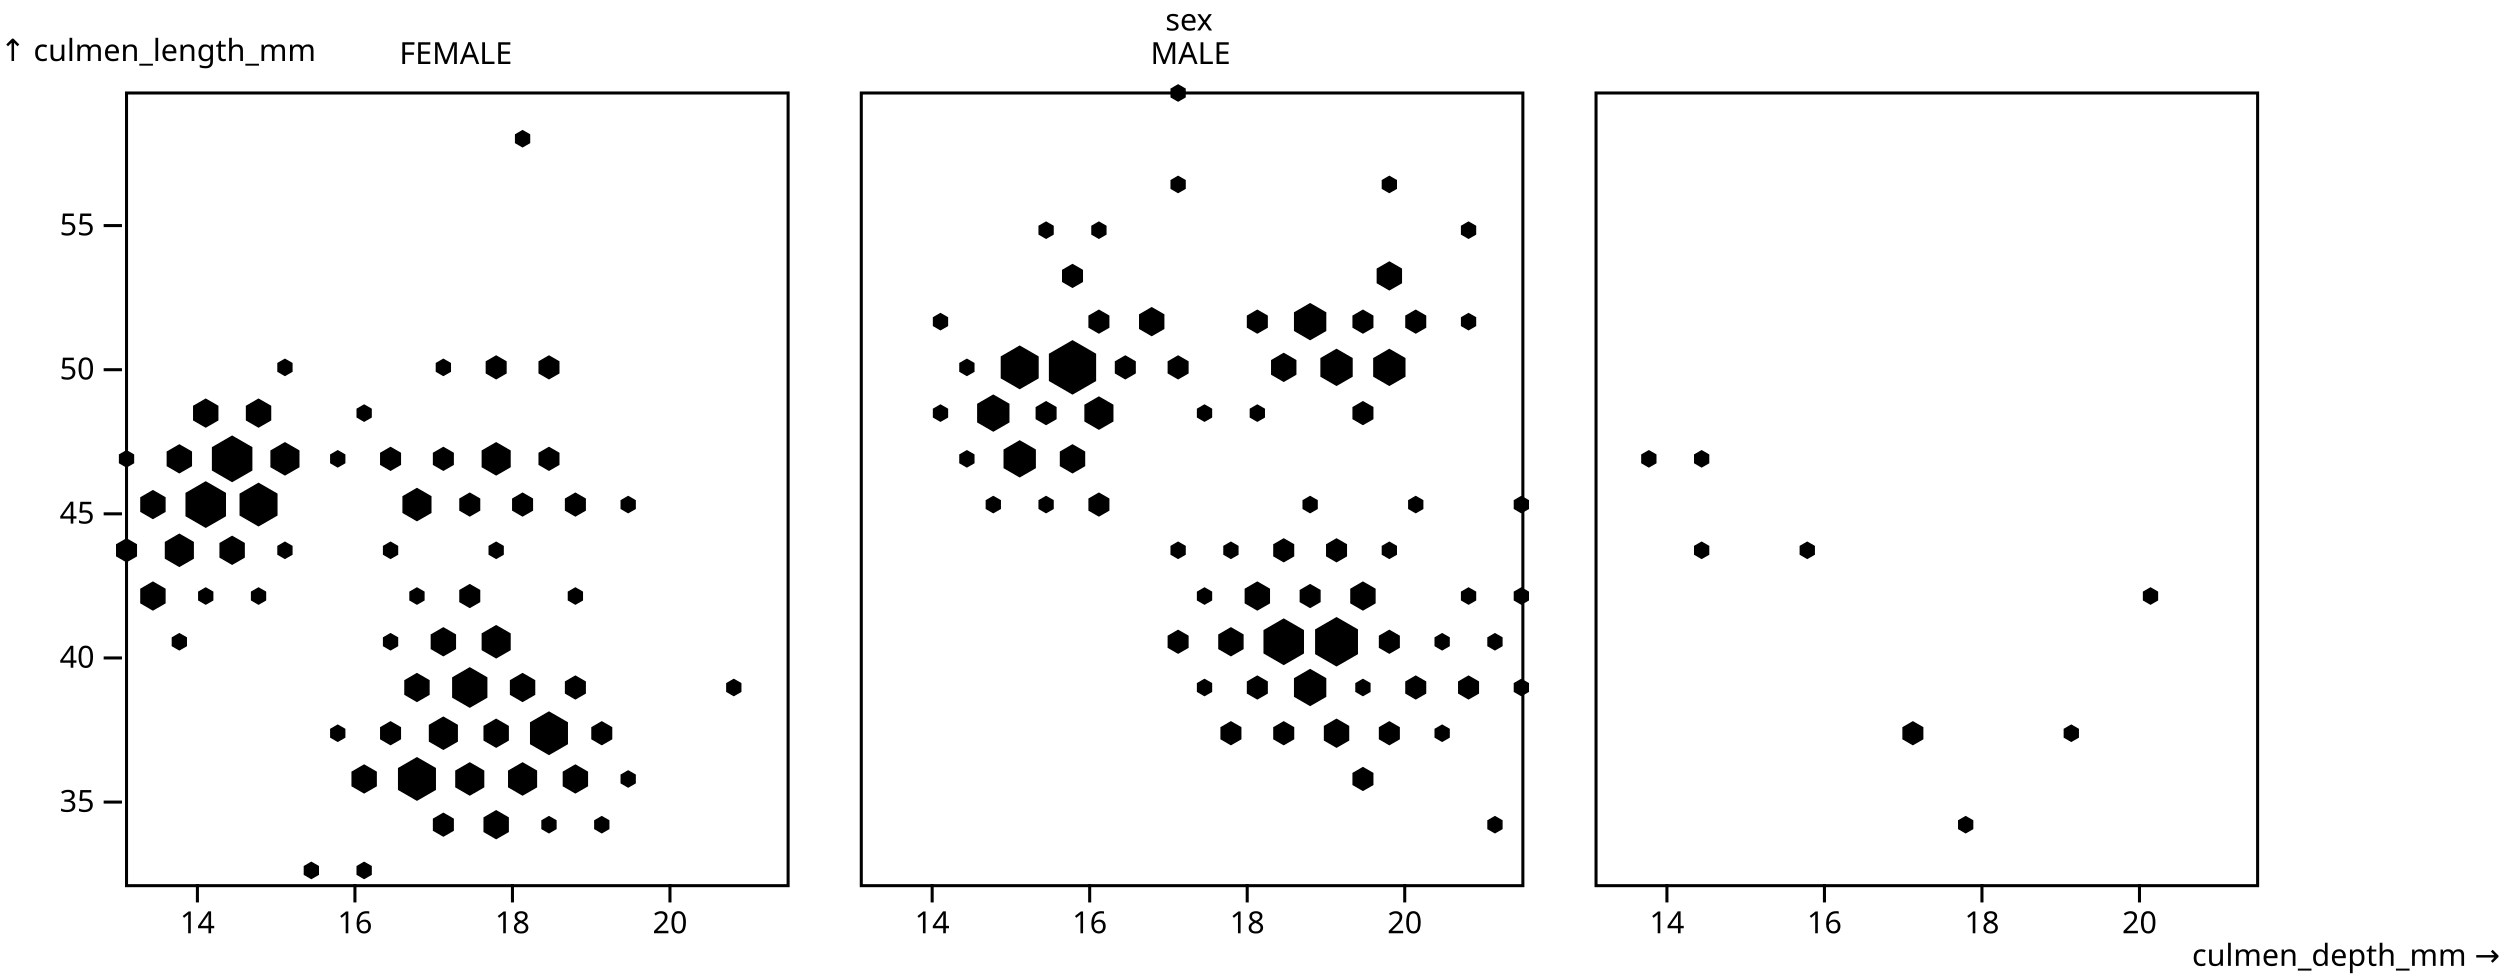
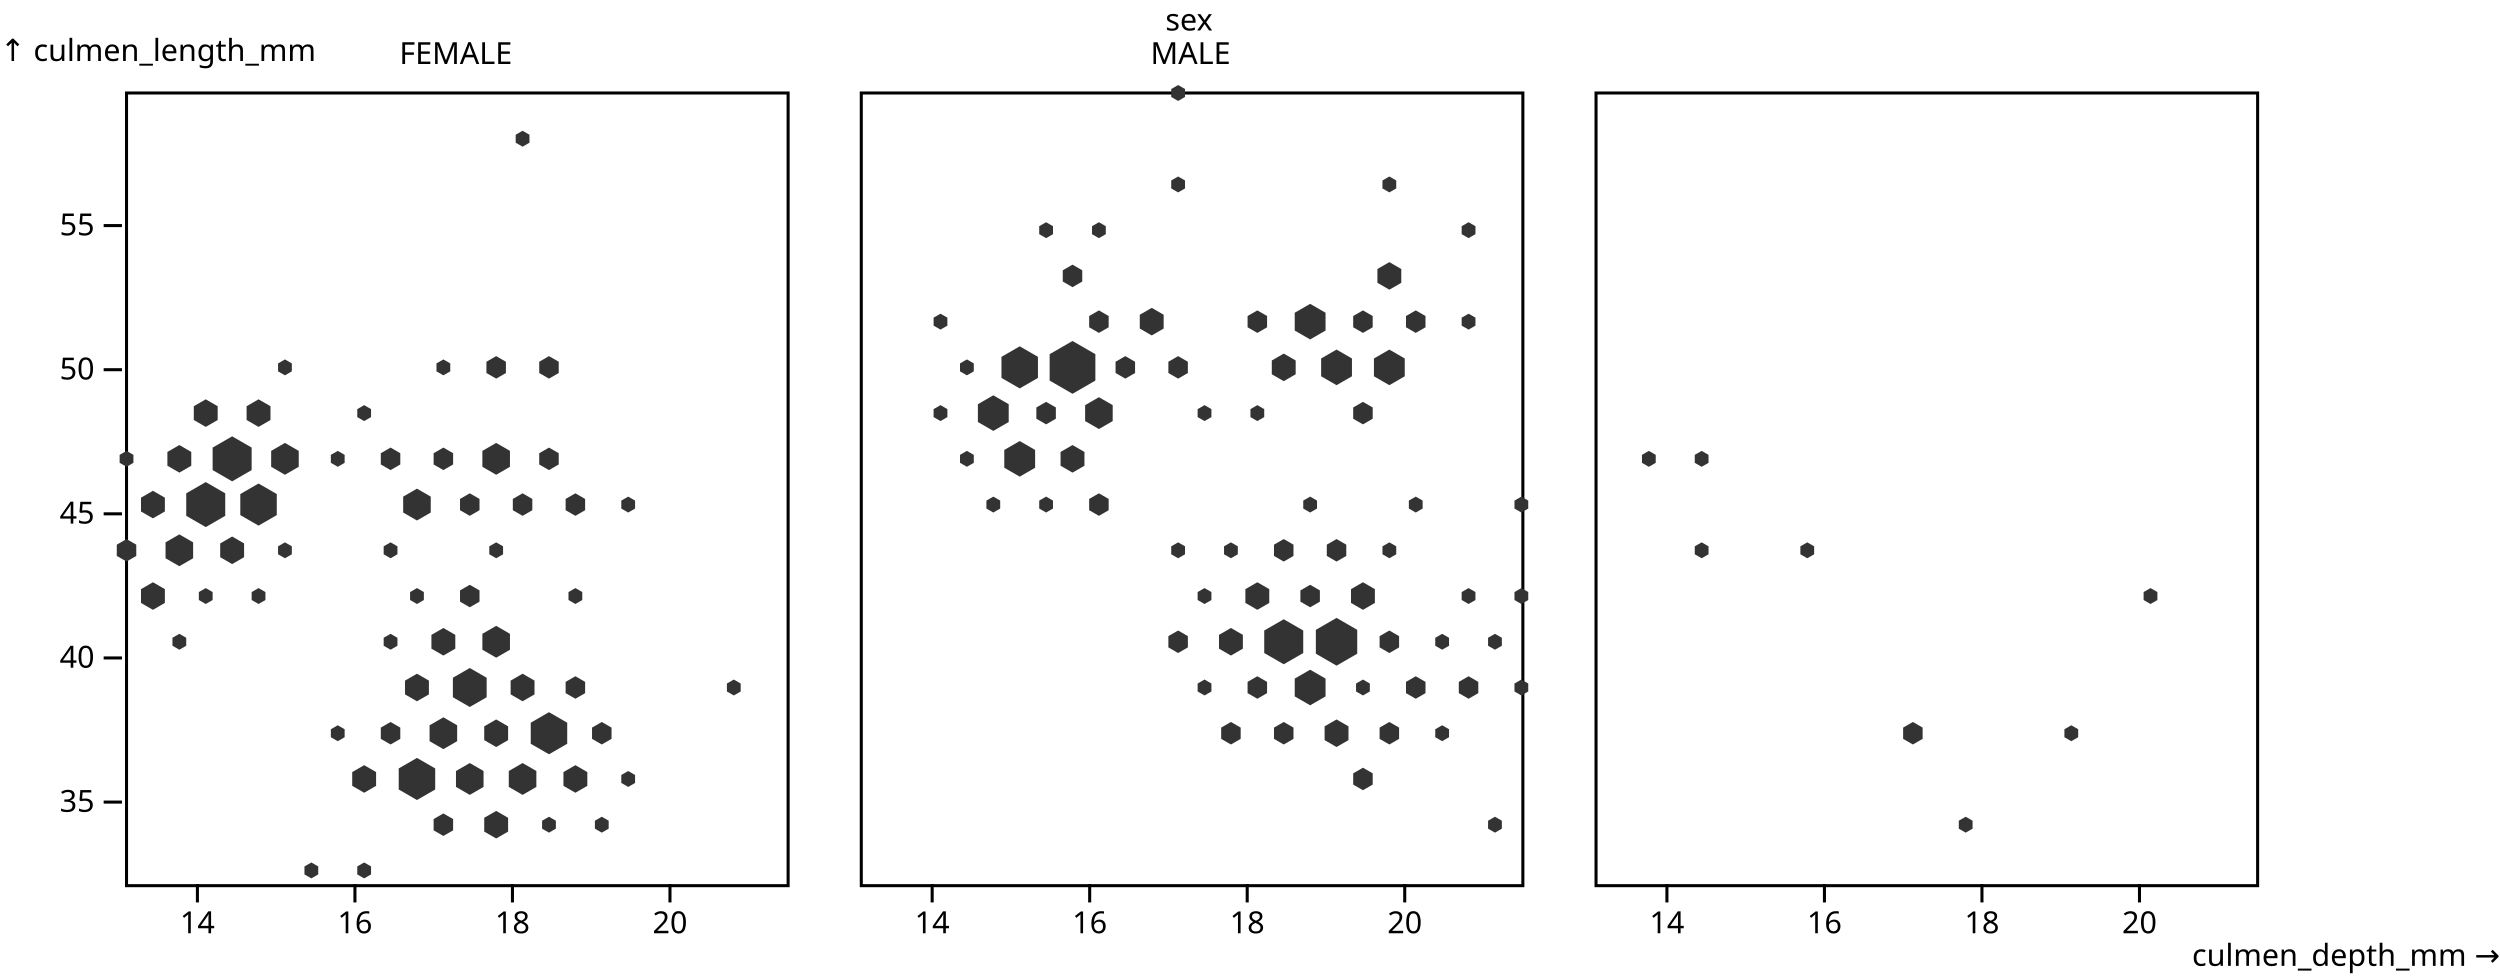
<svg xmlns="http://www.w3.org/2000/svg" class="plot" fill="currentColor" font-family="system-ui, sans-serif" font-size="10" text-anchor="middle" width="820" height="320" viewBox="0 0 820 320">
  <style>
    .plot {
      display: block;
      background: white;
      height: auto;
      height: intrinsic;
      max-width: 100%;
    }

    .plot text,
    .plot tspan {
      white-space: pre;
    }
  </style>
  <g transform="translate(40,0)" fill="none" text-anchor="end" font-variant="tabular-nums">
    <g class="tick" opacity="1" transform="translate(0,263.0818)">
      <line stroke="currentColor" x2="-6" />
      <text fill="currentColor" x="-9" dy="0.32em">35</text>
    </g>
    <g class="tick" opacity="1" transform="translate(0,215.8091)">
      <line stroke="currentColor" x2="-6" />
      <text fill="currentColor" x="-9" dy="0.32em">40</text>
    </g>
    <g class="tick" opacity="1" transform="translate(0,168.5364)">
      <line stroke="currentColor" x2="-6" />
      <text fill="currentColor" x="-9" dy="0.32em">45</text>
    </g>
    <g class="tick" opacity="1" transform="translate(0,121.2636)">
      <line stroke="currentColor" x2="-6" />
      <text fill="currentColor" x="-9" dy="0.32em">50</text>
    </g>
    <g class="tick" opacity="1" transform="translate(0,73.99091)">
      <line stroke="currentColor" x2="-6" />
      <text fill="currentColor" x="-9" dy="0.32em">55</text>
    </g>
    <text fill="currentColor" transform="translate(-40,30)" dy="-1em" text-anchor="start">↑ culmen_length_mm</text>
  </g>
  <g transform="translate(0,30)" fill="none" text-anchor="middle">
    <g class="tick" opacity="1" transform="translate(149.5,0)">
      <line stroke="currentColor" y2="0" />
      <text fill="currentColor" y="-9" dy="0em">FEMALE</text>
    </g>
    <g class="tick" opacity="1" transform="translate(390.5,0)">
      <line stroke="currentColor" y2="0" />
      <text fill="currentColor" y="-9" dy="0em">MALE</text>
    </g>
    <g class="tick" opacity="1" transform="translate(631.5,0)">
      <line stroke="currentColor" y2="0" />
      <text fill="currentColor" y="-9" dy="0em" />
    </g>
    <text fill="currentColor" transform="translate(390,-30)" dy="1em" text-anchor="middle">sex</text>
  </g>
  <g>
    <g transform="translate(41,0)">
      <g transform="translate(0,290)" fill="none" text-anchor="middle" font-variant="tabular-nums">
        <g class="tick" opacity="1" transform="translate(23.75,0)">
          <line stroke="currentColor" y2="6" />
          <text fill="currentColor" y="9" dy="0.71em">14</text>
        </g>
        <g class="tick" opacity="1" transform="translate(75.41667,0)">
          <line stroke="currentColor" y2="6" />
          <text fill="currentColor" y="9" dy="0.71em">16</text>
        </g>
        <g class="tick" opacity="1" transform="translate(127.0833,0)">
          <line stroke="currentColor" y2="6" />
          <text fill="currentColor" y="9" dy="0.71em">18</text>
        </g>
        <g class="tick" opacity="1" transform="translate(178.75,0)">
          <line stroke="currentColor" y2="6" />
          <text fill="currentColor" y="9" dy="0.71em">20</text>
        </g>
      </g>
    </g>
    <g transform="translate(282,0)">
      <g transform="translate(0,290)" fill="none" text-anchor="middle" font-variant="tabular-nums">
        <g class="tick" opacity="1" transform="translate(23.75,0)">
          <line stroke="currentColor" y2="6" />
          <text fill="currentColor" y="9" dy="0.71em">14</text>
        </g>
        <g class="tick" opacity="1" transform="translate(75.41667,0)">
          <line stroke="currentColor" y2="6" />
          <text fill="currentColor" y="9" dy="0.71em">16</text>
        </g>
        <g class="tick" opacity="1" transform="translate(127.0833,0)">
          <line stroke="currentColor" y2="6" />
          <text fill="currentColor" y="9" dy="0.71em">18</text>
        </g>
        <g class="tick" opacity="1" transform="translate(178.75,0)">
          <line stroke="currentColor" y2="6" />
          <text fill="currentColor" y="9" dy="0.71em">20</text>
        </g>
      </g>
    </g>
    <g transform="translate(523,0)">
      <g transform="translate(0,290)" fill="none" text-anchor="middle" font-variant="tabular-nums">
        <g class="tick" opacity="1" transform="translate(23.75,0)">
          <line stroke="currentColor" y2="6" />
          <text fill="currentColor" y="9" dy="0.71em">14</text>
        </g>
        <g class="tick" opacity="1" transform="translate(75.41667,0)">
          <line stroke="currentColor" y2="6" />
          <text fill="currentColor" y="9" dy="0.71em">16</text>
        </g>
        <g class="tick" opacity="1" transform="translate(127.0833,0)">
          <line stroke="currentColor" y2="6" />
          <text fill="currentColor" y="9" dy="0.71em">18</text>
        </g>
        <g class="tick" opacity="1" transform="translate(178.75,0)">
          <line stroke="currentColor" y2="6" />
          <text fill="currentColor" y="9" dy="0.71em">20</text>
        </g>
        <text fill="currentColor" transform="translate(297,30)" dy="-0.32em" text-anchor="end">culmen_depth_mm →</text>
      </g>
    </g>
    <g transform="translate(41,0)">
      <rect fill="none" stroke="currentColor" transform="translate(0.5,0.5)" x="0" y="30" width="217" height="260" />
-       <g stroke="currentColor" stroke-width="0.5" transform="translate(0.5,0.5)">
+       <g fill="#333" transform="translate(0.5,0.5)">
        <path transform="translate(112.5833,225)" d="M0,6.396L5.539,3.198L5.539,-3.198L7.832867245824632e-16,-6.396L-5.539,-3.198L-5.539,3.198Z" />
        <path transform="translate(121.2436,210)" d="M0,5.222L4.523,2.611L4.523,-2.611L6.395509325076586e-16,-5.222L-4.523,-2.611L-4.523,2.611Z" />
        <path transform="translate(155.8846,240)" d="M0,3.693L3.198,1.846L3.198,-1.846L4.522308012903453e-16,-3.693L-3.198,-1.846L-3.198,1.846Z" />
        <path transform="translate(129.9038,225)" d="M0,4.523L3.917,2.261L3.917,-2.261L5.538673545656592e-16,-4.523L-3.917,-2.261L-3.917,2.261Z" />
        <path transform="translate(121.2436,240)" d="M0,4.523L3.917,2.261L3.917,-2.261L5.538673545656592e-16,-4.523L-3.917,-2.261L-3.917,2.261Z" />
        <path transform="translate(147.2243,225)" d="M0,3.693L3.198,1.846L3.198,-1.846L4.522308012903453e-16,-3.693L-3.198,-1.846L-3.198,1.846Z" />
        <path transform="translate(138.5641,270)" d="M0,2.611L2.261,1.306L2.261,-1.306L3.197754662538293e-16,-2.611L-2.261,-1.306L-2.261,1.306Z" />
        <path transform="translate(138.5641,240)" d="M0,6.908L5.983,3.454L5.983,-3.454L8.460463590873597e-16,-6.908L-5.983,-3.454L-5.983,3.454Z" />
        <path transform="translate(164.5448,255)" d="M0,2.611L2.261,1.306L2.261,-1.306L3.197754662538293e-16,-2.611L-2.261,-1.306L-2.261,1.306Z" />
        <path transform="translate(147.2243,255)" d="M0,4.523L3.917,2.261L3.917,-2.261L5.538673545656592e-16,-4.523L-3.917,-2.261L-3.917,2.261Z" />
        <path transform="translate(95.26279,225)" d="M0,4.523L3.917,2.261L3.917,-2.261L5.538673545656592e-16,-4.523L-3.917,-2.261L-3.917,2.261Z" />
        <path transform="translate(95.26279,255)" d="M0,6.908L5.983,3.454L5.983,-3.454L8.460463590873597e-16,-6.908L-5.983,-3.454L-5.983,3.454Z" />
        <path transform="translate(147.2243,195)" d="M0,2.611L2.261,1.306L2.261,-1.306L3.197754662538293e-16,-2.611L-2.261,-1.306L-2.261,1.306Z" />
        <path transform="translate(129.9038,255)" d="M0,5.222L4.523,2.611L4.523,-2.611L6.395509325076586e-16,-5.222L-4.523,-2.611L-4.523,2.611Z" />
        <path transform="translate(103.923,240)" d="M0,5.222L4.523,2.611L4.523,-2.611L6.395509325076586e-16,-5.222L-4.523,-2.611L-4.523,2.611Z" />
        <path transform="translate(121.2436,270)" d="M0,4.523L3.917,2.261L3.917,-2.261L5.538673545656592e-16,-4.523L-3.917,-2.261L-3.917,2.261Z" />
        <path transform="translate(77.94229,255)" d="M0,4.523L3.917,2.261L3.917,-2.261L5.538673545656592e-16,-4.523L-3.917,-2.261L-3.917,2.261Z" />
        <path transform="translate(155.8846,270)" d="M0,2.611L2.261,1.306L2.261,-1.306L3.197754662538293e-16,-2.611L-2.261,-1.306L-2.261,1.306Z" />
        <path transform="translate(112.5833,255)" d="M0,5.222L4.523,2.611L4.523,-2.611L6.395509325076586e-16,-5.222L-4.523,-2.611L-4.523,2.611Z" />
        <path transform="translate(103.923,210)" d="M0,4.523L3.917,2.261L3.917,-2.261L5.538673545656592e-16,-4.523L-3.917,-2.261L-3.917,2.261Z" />
        <path transform="translate(103.923,270)" d="M0,3.693L3.198,1.846L3.198,-1.846L4.522308012903453e-16,-3.693L-3.198,-1.846L-3.198,1.846Z" />
        <path transform="translate(77.94229,285)" d="M0,2.611L2.261,1.306L2.261,-1.306L3.197754662538293e-16,-2.611L-2.261,-1.306L-2.261,1.306Z" />
        <path transform="translate(69.28203,240)" d="M0,2.611L2.261,1.306L2.261,-1.306L3.197754662538293e-16,-2.611L-2.261,-1.306L-2.261,1.306Z" />
        <path transform="translate(86.60254,240)" d="M0,3.693L3.198,1.846L3.198,-1.846L4.522308012903453e-16,-3.693L-3.198,-1.846L-3.198,1.846Z" />
        <path transform="translate(199.1858,225)" d="M0,2.611L2.261,1.306L2.261,-1.306L3.197754662538293e-16,-2.611L-2.261,-1.306L-2.261,1.306Z" />
        <path transform="translate(60.62178,285)" d="M0,2.611L2.261,1.306L2.261,-1.306L3.197754662538293e-16,-2.611L-2.261,-1.306L-2.261,1.306Z" />
        <path transform="translate(121.2436,150)" d="M0,5.222L4.523,2.611L4.523,-2.611L6.395509325076586e-16,-5.222L-4.523,-2.611L-4.523,2.611Z" />
        <path transform="translate(147.2243,165)" d="M0,3.693L3.198,1.846L3.198,-1.846L4.522308012903453e-16,-3.693L-3.198,-1.846L-3.198,1.846Z" />
        <path transform="translate(129.9038,165)" d="M0,3.693L3.198,1.846L3.198,-1.846L4.522308012903453e-16,-3.693L-3.198,-1.846L-3.198,1.846Z" />
        <path transform="translate(103.923,150)" d="M0,3.693L3.198,1.846L3.198,-1.846L4.522308012903453e-16,-3.693L-3.198,-1.846L-3.198,1.846Z" />
        <path transform="translate(95.26279,165)" d="M0,5.222L4.523,2.611L4.523,-2.611L6.395509325076586e-16,-5.222L-4.523,-2.611L-4.523,2.611Z" />
        <path transform="translate(129.9038,45)" d="M0,2.611L2.261,1.306L2.261,-1.306L3.197754662538293e-16,-2.611L-2.261,-1.306L-2.261,1.306Z" />
        <path transform="translate(138.5641,150)" d="M0,3.693L3.198,1.846L3.198,-1.846L4.522308012903453e-16,-3.693L-3.198,-1.846L-3.198,1.846Z" />
        <path transform="translate(112.5833,195)" d="M0,3.693L3.198,1.846L3.198,-1.846L4.522308012903453e-16,-3.693L-3.198,-1.846L-3.198,1.846Z" />
        <path transform="translate(86.60254,180)" d="M0,2.611L2.261,1.306L2.261,-1.306L3.197754662538293e-16,-2.611L-2.261,-1.306L-2.261,1.306Z" />
        <path transform="translate(138.5641,120)" d="M0,3.693L3.198,1.846L3.198,-1.846L4.522308012903453e-16,-3.693L-3.198,-1.846L-3.198,1.846Z" />
        <path transform="translate(86.60254,210)" d="M0,2.611L2.261,1.306L2.261,-1.306L3.197754662538293e-16,-2.611L-2.261,-1.306L-2.261,1.306Z" />
        <path transform="translate(95.26279,195)" d="M0,2.611L2.261,1.306L2.261,-1.306L3.197754662538293e-16,-2.611L-2.261,-1.306L-2.261,1.306Z" />
        <path transform="translate(86.60254,150)" d="M0,3.693L3.198,1.846L3.198,-1.846L4.522308012903453e-16,-3.693L-3.198,-1.846L-3.198,1.846Z" />
        <path transform="translate(112.5833,165)" d="M0,3.693L3.198,1.846L3.198,-1.846L4.522308012903453e-16,-3.693L-3.198,-1.846L-3.198,1.846Z" />
        <path transform="translate(121.2436,120)" d="M0,3.693L3.198,1.846L3.198,-1.846L4.522308012903453e-16,-3.693L-3.198,-1.846L-3.198,1.846Z" />
        <path transform="translate(103.923,120)" d="M0,2.611L2.261,1.306L2.261,-1.306L3.197754662538293e-16,-2.611L-2.261,-1.306L-2.261,1.306Z" />
        <path transform="translate(77.94229,135)" d="M0,2.611L2.261,1.306L2.261,-1.306L3.197754662538293e-16,-2.611L-2.261,-1.306L-2.261,1.306Z" />
        <path transform="translate(164.5448,165)" d="M0,2.611L2.261,1.306L2.261,-1.306L3.197754662538293e-16,-2.611L-2.261,-1.306L-2.261,1.306Z" />
        <path transform="translate(121.2436,180)" d="M0,2.611L2.261,1.306L2.261,-1.306L3.197754662538293e-16,-2.611L-2.261,-1.306L-2.261,1.306Z" />
        <path transform="translate(0,150)" d="M0,2.611L2.261,1.306L2.261,-1.306L3.197754662538293e-16,-2.611L-2.261,-1.306L-2.261,1.306Z" />
        <path transform="translate(25.98076,135)" d="M0,4.523L3.917,2.261L3.917,-2.261L5.538673545656592e-16,-4.523L-3.917,-2.261L-3.917,2.261Z" />
        <path transform="translate(17.32051,150)" d="M0,4.523L3.917,2.261L3.917,-2.261L5.538673545656592e-16,-4.523L-3.917,-2.261L-3.917,2.261Z" />
        <path transform="translate(43.30127,165)" d="M0,6.908L5.983,3.454L5.983,-3.454L8.460463590873597e-16,-6.908L-5.983,-3.454L-5.983,3.454Z" />
        <path transform="translate(0,180)" d="M0,3.693L3.198,1.846L3.198,-1.846L4.522308012903453e-16,-3.693L-3.198,-1.846L-3.198,1.846Z" />
        <path transform="translate(17.32051,210)" d="M0,2.611L2.261,1.306L2.261,-1.306L3.197754662538293e-16,-2.611L-2.261,-1.306L-2.261,1.306Z" />
        <path transform="translate(8.660254,165)" d="M0,4.523L3.917,2.261L3.917,-2.261L5.538673545656592e-16,-4.523L-3.917,-2.261L-3.917,2.261Z" />
        <path transform="translate(8.660254,195)" d="M0,4.523L3.917,2.261L3.917,-2.261L5.538673545656592e-16,-4.523L-3.917,-2.261L-3.917,2.261Z" />
        <path transform="translate(34.64102,150)" d="M0,7.385L6.396,3.693L6.396,-3.693L9.044616025806906e-16,-7.385L-6.396,-3.693L-6.396,3.693Z" />
        <path transform="translate(25.98076,195)" d="M0,2.611L2.261,1.306L2.261,-1.306L3.197754662538293e-16,-2.611L-2.261,-1.306L-2.261,1.306Z" />
        <path transform="translate(43.30127,135)" d="M0,4.523L3.917,2.261L3.917,-2.261L5.538673545656592e-16,-4.523L-3.917,-2.261L-3.917,2.261Z" />
        <path transform="translate(17.32051,180)" d="M0,5.222L4.523,2.611L4.523,-2.611L6.395509325076586e-16,-5.222L-4.523,-2.611L-4.523,2.611Z" />
        <path transform="translate(25.98076,165)" d="M0,7.385L6.396,3.693L6.396,-3.693L9.044616025806906e-16,-7.385L-6.396,-3.693L-6.396,3.693Z" />
        <path transform="translate(34.64102,180)" d="M0,4.523L3.917,2.261L3.917,-2.261L5.538673545656592e-16,-4.523L-3.917,-2.261L-3.917,2.261Z" />
        <path transform="translate(51.96152,150)" d="M0,5.222L4.523,2.611L4.523,-2.611L6.395509325076586e-16,-5.222L-4.523,-2.611L-4.523,2.611Z" />
        <path transform="translate(69.28203,150)" d="M0,2.611L2.261,1.306L2.261,-1.306L3.197754662538293e-16,-2.611L-2.261,-1.306L-2.261,1.306Z" />
        <path transform="translate(43.30127,195)" d="M0,2.611L2.261,1.306L2.261,-1.306L3.197754662538293e-16,-2.611L-2.261,-1.306L-2.261,1.306Z" />
        <path transform="translate(51.96152,120)" d="M0,2.611L2.261,1.306L2.261,-1.306L3.197754662538293e-16,-2.611L-2.261,-1.306L-2.261,1.306Z" />
        <path transform="translate(51.96152,180)" d="M0,2.611L2.261,1.306L2.261,-1.306L3.197754662538293e-16,-2.611L-2.261,-1.306L-2.261,1.306Z" />
      </g>
    </g>
    <g transform="translate(282,0)">
      <rect fill="none" stroke="currentColor" transform="translate(0.5,0.5)" x="0" y="30" width="217" height="260" />
-       <g stroke="currentColor" stroke-width="0.5" transform="translate(0.5,0.5)">
+       <g fill="#333" transform="translate(0.5,0.5)">
        <path transform="translate(147.2243,225)" d="M0,5.839L5.056,2.919L5.056,-2.919L7.150396800802523e-16,-5.839L-5.056,-2.919L-5.056,2.919Z" />
        <path transform="translate(199.1858,225)" d="M0,3.693L3.198,1.846L3.198,-1.846L4.522308012903453e-16,-3.693L-3.198,-1.846L-3.198,1.846Z" />
        <path transform="translate(164.5448,225)" d="M0,2.611L2.261,1.306L2.261,-1.306L3.197754662538293e-16,-2.611L-2.261,-1.306L-2.261,1.306Z" />
        <path transform="translate(216.5064,225)" d="M0,2.611L2.261,1.306L2.261,-1.306L3.197754662538293e-16,-2.611L-2.261,-1.306L-2.261,1.306Z" />
        <path transform="translate(207.8461,270)" d="M0,2.611L2.261,1.306L2.261,-1.306L3.197754662538293e-16,-2.611L-2.261,-1.306L-2.261,1.306Z" />
        <path transform="translate(199.1858,195)" d="M0,2.611L2.261,1.306L2.261,-1.306L3.197754662538293e-16,-2.611L-2.261,-1.306L-2.261,1.306Z" />
        <path transform="translate(216.5064,165)" d="M0,2.611L2.261,1.306L2.261,-1.306L3.197754662538293e-16,-2.611L-2.261,-1.306L-2.261,1.306Z" />
        <path transform="translate(138.5641,240)" d="M0,3.693L3.198,1.846L3.198,-1.846L4.522308012903453e-16,-3.693L-3.198,-1.846L-3.198,1.846Z" />
        <path transform="translate(129.9038,225)" d="M0,3.693L3.198,1.846L3.198,-1.846L4.522308012903453e-16,-3.693L-3.198,-1.846L-3.198,1.846Z" />
        <path transform="translate(112.5833,225)" d="M0,2.611L2.261,1.306L2.261,-1.306L3.197754662538293e-16,-2.611L-2.261,-1.306L-2.261,1.306Z" />
        <path transform="translate(138.5641,210)" d="M0,7.385L6.396,3.693L6.396,-3.693L9.044616025806906e-16,-7.385L-6.396,-3.693L-6.396,3.693Z" />
        <path transform="translate(155.8846,210)" d="M0,7.833L6.784,3.917L6.784,-3.917L9.593263987614878e-16,-7.833L-6.784,-3.917L-6.784,3.917Z" />
        <path transform="translate(121.2436,240)" d="M0,3.693L3.198,1.846L3.198,-1.846L4.522308012903453e-16,-3.693L-3.198,-1.846L-3.198,1.846Z" />
        <path transform="translate(181.8653,225)" d="M0,3.693L3.198,1.846L3.198,-1.846L4.522308012903453e-16,-3.693L-3.198,-1.846L-3.198,1.846Z" />
        <path transform="translate(173.2051,180)" d="M0,2.611L2.261,1.306L2.261,-1.306L3.197754662538293e-16,-2.611L-2.261,-1.306L-2.261,1.306Z" />
        <path transform="translate(216.5064,195)" d="M0,2.611L2.261,1.306L2.261,-1.306L3.197754662538293e-16,-2.611L-2.261,-1.306L-2.261,1.306Z" />
        <path transform="translate(164.5448,195)" d="M0,4.523L3.917,2.261L3.917,-2.261L5.538673545656592e-16,-4.523L-3.917,-2.261L-3.917,2.261Z" />
        <path transform="translate(147.2243,195)" d="M0,3.693L3.198,1.846L3.198,-1.846L4.522308012903453e-16,-3.693L-3.198,-1.846L-3.198,1.846Z" />
        <path transform="translate(155.8846,240)" d="M0,4.523L3.917,2.261L3.917,-2.261L5.538673545656592e-16,-4.523L-3.917,-2.261L-3.917,2.261Z" />
        <path transform="translate(207.8461,210)" d="M0,2.611L2.261,1.306L2.261,-1.306L3.197754662538293e-16,-2.611L-2.261,-1.306L-2.261,1.306Z" />
        <path transform="translate(129.9038,195)" d="M0,4.523L3.917,2.261L3.917,-2.261L5.538673545656592e-16,-4.523L-3.917,-2.261L-3.917,2.261Z" />
        <path transform="translate(147.2243,165)" d="M0,2.611L2.261,1.306L2.261,-1.306L3.197754662538293e-16,-2.611L-2.261,-1.306L-2.261,1.306Z" />
        <path transform="translate(138.5641,180)" d="M0,3.693L3.198,1.846L3.198,-1.846L4.522308012903453e-16,-3.693L-3.198,-1.846L-3.198,1.846Z" />
        <path transform="translate(112.5833,195)" d="M0,2.611L2.261,1.306L2.261,-1.306L3.197754662538293e-16,-2.611L-2.261,-1.306L-2.261,1.306Z" />
        <path transform="translate(164.5448,255)" d="M0,3.693L3.198,1.846L3.198,-1.846L4.522308012903453e-16,-3.693L-3.198,-1.846L-3.198,1.846Z" />
        <path transform="translate(190.5256,210)" d="M0,2.611L2.261,1.306L2.261,-1.306L3.197754662538293e-16,-2.611L-2.261,-1.306L-2.261,1.306Z" />
        <path transform="translate(121.2436,210)" d="M0,4.523L3.917,2.261L3.917,-2.261L5.538673545656592e-16,-4.523L-3.917,-2.261L-3.917,2.261Z" />
        <path transform="translate(173.2051,210)" d="M0,3.693L3.198,1.846L3.198,-1.846L4.522308012903453e-16,-3.693L-3.198,-1.846L-3.198,1.846Z" />
        <path transform="translate(173.2051,240)" d="M0,3.693L3.198,1.846L3.198,-1.846L4.522308012903453e-16,-3.693L-3.198,-1.846L-3.198,1.846Z" />
        <path transform="translate(155.8846,180)" d="M0,3.693L3.198,1.846L3.198,-1.846L4.522308012903453e-16,-3.693L-3.198,-1.846L-3.198,1.846Z" />
        <path transform="translate(181.8653,165)" d="M0,2.611L2.261,1.306L2.261,-1.306L3.197754662538293e-16,-2.611L-2.261,-1.306L-2.261,1.306Z" />
        <path transform="translate(190.5256,240)" d="M0,2.611L2.261,1.306L2.261,-1.306L3.197754662538293e-16,-2.611L-2.261,-1.306L-2.261,1.306Z" />
        <path transform="translate(121.2436,180)" d="M0,2.611L2.261,1.306L2.261,-1.306L3.197754662538293e-16,-2.611L-2.261,-1.306L-2.261,1.306Z" />
        <path transform="translate(103.923,210)" d="M0,3.693L3.198,1.846L3.198,-1.846L4.522308012903453e-16,-3.693L-3.198,-1.846L-3.198,1.846Z" />
        <path transform="translate(173.2051,120)" d="M0,5.839L5.056,2.919L5.056,-2.919L7.150396800802523e-16,-5.839L-5.056,-2.919L-5.056,2.919Z" />
        <path transform="translate(164.5448,105)" d="M0,3.693L3.198,1.846L3.198,-1.846L4.522308012903453e-16,-3.693L-3.198,-1.846L-3.198,1.846Z" />
        <path transform="translate(173.2051,90)" d="M0,4.523L3.917,2.261L3.917,-2.261L5.538673545656592e-16,-4.523L-3.917,-2.261L-3.917,2.261Z" />
        <path transform="translate(129.9038,105)" d="M0,3.693L3.198,1.846L3.198,-1.846L4.522308012903453e-16,-3.693L-3.198,-1.846L-3.198,1.846Z" />
        <path transform="translate(181.8653,105)" d="M0,3.693L3.198,1.846L3.198,-1.846L4.522308012903453e-16,-3.693L-3.198,-1.846L-3.198,1.846Z" />
        <path transform="translate(129.9038,135)" d="M0,2.611L2.261,1.306L2.261,-1.306L3.197754662538293e-16,-2.611L-2.261,-1.306L-2.261,1.306Z" />
        <path transform="translate(112.5833,135)" d="M0,2.611L2.261,1.306L2.261,-1.306L3.197754662538293e-16,-2.611L-2.261,-1.306L-2.261,1.306Z" />
        <path transform="translate(155.8846,120)" d="M0,5.839L5.056,2.919L5.056,-2.919L7.150396800802523e-16,-5.839L-5.056,-2.919L-5.056,2.919Z" />
        <path transform="translate(147.2243,105)" d="M0,5.839L5.056,2.919L5.056,-2.919L7.150396800802523e-16,-5.839L-5.056,-2.919L-5.056,2.919Z" />
        <path transform="translate(199.1858,75)" d="M0,2.611L2.261,1.306L2.261,-1.306L3.197754662538293e-16,-2.611L-2.261,-1.306L-2.261,1.306Z" />
        <path transform="translate(138.5641,120)" d="M0,4.523L3.917,2.261L3.917,-2.261L5.538673545656592e-16,-4.523L-3.917,-2.261L-3.917,2.261Z" />
        <path transform="translate(199.1858,105)" d="M0,2.611L2.261,1.306L2.261,-1.306L3.197754662538293e-16,-2.611L-2.261,-1.306L-2.261,1.306Z" />
        <path transform="translate(164.5448,135)" d="M0,3.693L3.198,1.846L3.198,-1.846L4.522308012903453e-16,-3.693L-3.198,-1.846L-3.198,1.846Z" />
        <path transform="translate(173.2051,60)" d="M0,2.611L2.261,1.306L2.261,-1.306L3.197754662538293e-16,-2.611L-2.261,-1.306L-2.261,1.306Z" />
        <path transform="translate(86.60254,120)" d="M0,3.693L3.198,1.846L3.198,-1.846L4.522308012903453e-16,-3.693L-3.198,-1.846L-3.198,1.846Z" />
        <path transform="translate(51.96152,120)" d="M0,6.908L5.983,3.454L5.983,-3.454L8.460463590873597e-16,-6.908L-5.983,-3.454L-5.983,3.454Z" />
        <path transform="translate(34.64102,150)" d="M0,2.611L2.261,1.306L2.261,-1.306L3.197754662538293e-16,-2.611L-2.261,-1.306L-2.261,1.306Z" />
        <path transform="translate(51.96152,150)" d="M0,5.839L5.056,2.919L5.056,-2.919L7.150396800802523e-16,-5.839L-5.056,-2.919L-5.056,2.919Z" />
        <path transform="translate(77.94229,135)" d="M0,5.222L4.523,2.611L4.523,-2.611L6.395509325076586e-16,-5.222L-4.523,-2.611L-4.523,2.611Z" />
        <path transform="translate(43.30127,135)" d="M0,5.839L5.056,2.919L5.056,-2.919L7.150396800802523e-16,-5.839L-5.056,-2.919L-5.056,2.919Z" />
        <path transform="translate(69.28203,120)" d="M0,8.66L7.5,4.33L7.5,-4.33L1.0605752387249068e-15,-8.66L-7.5,-4.33L-7.5,4.33Z" />
        <path transform="translate(34.64102,120)" d="M0,2.611L2.261,1.306L2.261,-1.306L3.197754662538293e-16,-2.611L-2.261,-1.306L-2.261,1.306Z" />
        <path transform="translate(69.28203,150)" d="M0,4.523L3.917,2.261L3.917,-2.261L5.538673545656592e-16,-4.523L-3.917,-2.261L-3.917,2.261Z" />
        <path transform="translate(103.923,30)" d="M0,2.611L2.261,1.306L2.261,-1.306L3.197754662538293e-16,-2.611L-2.261,-1.306L-2.261,1.306Z" />
        <path transform="translate(103.923,180)" d="M0,2.611L2.261,1.306L2.261,-1.306L3.197754662538293e-16,-2.611L-2.261,-1.306L-2.261,1.306Z" />
        <path transform="translate(60.62178,135)" d="M0,3.693L3.198,1.846L3.198,-1.846L4.522308012903453e-16,-3.693L-3.198,-1.846L-3.198,1.846Z" />
        <path transform="translate(77.94229,165)" d="M0,3.693L3.198,1.846L3.198,-1.846L4.522308012903453e-16,-3.693L-3.198,-1.846L-3.198,1.846Z" />
        <path transform="translate(25.98076,135)" d="M0,2.611L2.261,1.306L2.261,-1.306L3.197754662538293e-16,-2.611L-2.261,-1.306L-2.261,1.306Z" />
        <path transform="translate(60.62178,165)" d="M0,2.611L2.261,1.306L2.261,-1.306L3.197754662538293e-16,-2.611L-2.261,-1.306L-2.261,1.306Z" />
        <path transform="translate(43.30127,165)" d="M0,2.611L2.261,1.306L2.261,-1.306L3.197754662538293e-16,-2.611L-2.261,-1.306L-2.261,1.306Z" />
        <path transform="translate(60.62178,75)" d="M0,2.611L2.261,1.306L2.261,-1.306L3.197754662538293e-16,-2.611L-2.261,-1.306L-2.261,1.306Z" />
        <path transform="translate(103.923,120)" d="M0,3.693L3.198,1.846L3.198,-1.846L4.522308012903453e-16,-3.693L-3.198,-1.846L-3.198,1.846Z" />
        <path transform="translate(77.94229,105)" d="M0,3.693L3.198,1.846L3.198,-1.846L4.522308012903453e-16,-3.693L-3.198,-1.846L-3.198,1.846Z" />
        <path transform="translate(69.28203,90)" d="M0,3.693L3.198,1.846L3.198,-1.846L4.522308012903453e-16,-3.693L-3.198,-1.846L-3.198,1.846Z" />
        <path transform="translate(25.98076,105)" d="M0,2.611L2.261,1.306L2.261,-1.306L3.197754662538293e-16,-2.611L-2.261,-1.306L-2.261,1.306Z" />
        <path transform="translate(95.26279,105)" d="M0,4.523L3.917,2.261L3.917,-2.261L5.538673545656592e-16,-4.523L-3.917,-2.261L-3.917,2.261Z" />
        <path transform="translate(103.923,60)" d="M0,2.611L2.261,1.306L2.261,-1.306L3.197754662538293e-16,-2.611L-2.261,-1.306L-2.261,1.306Z" />
        <path transform="translate(77.94229,75)" d="M0,2.611L2.261,1.306L2.261,-1.306L3.197754662538293e-16,-2.611L-2.261,-1.306L-2.261,1.306Z" />
      </g>
    </g>
    <g transform="translate(523,0)">
      <rect fill="none" stroke="currentColor" transform="translate(0.5,0.5)" x="0" y="30" width="217" height="260" />
-       <g stroke="currentColor" stroke-width="0.5" transform="translate(0.5,0.5)">
+       <g fill="#333" transform="translate(0.5,0.5)">
        <path transform="translate(121.2436,270)" d="M0,2.611L2.261,1.306L2.261,-1.306L3.197754662538293e-16,-2.611L-2.261,-1.306L-2.261,1.306Z" />
        <path transform="translate(181.8653,195)" d="M0,2.611L2.261,1.306L2.261,-1.306L3.197754662538293e-16,-2.611L-2.261,-1.306L-2.261,1.306Z" />
        <path transform="translate(103.923,240)" d="M0,3.693L3.198,1.846L3.198,-1.846L4.522308012903453e-16,-3.693L-3.198,-1.846L-3.198,1.846Z" />
        <path transform="translate(155.8846,240)" d="M0,2.611L2.261,1.306L2.261,-1.306L3.197754662538293e-16,-2.611L-2.261,-1.306L-2.261,1.306Z" />
        <path transform="translate(34.64102,180)" d="M0,2.611L2.261,1.306L2.261,-1.306L3.197754662538293e-16,-2.611L-2.261,-1.306L-2.261,1.306Z" />
        <path transform="translate(34.64102,150)" d="M0,2.611L2.261,1.306L2.261,-1.306L3.197754662538293e-16,-2.611L-2.261,-1.306L-2.261,1.306Z" />
        <path transform="translate(17.32051,150)" d="M0,2.611L2.261,1.306L2.261,-1.306L3.197754662538293e-16,-2.611L-2.261,-1.306L-2.261,1.306Z" />
        <path transform="translate(69.28203,180)" d="M0,2.611L2.261,1.306L2.261,-1.306L3.197754662538293e-16,-2.611L-2.261,-1.306L-2.261,1.306Z" />
      </g>
    </g>
  </g>
</svg>
